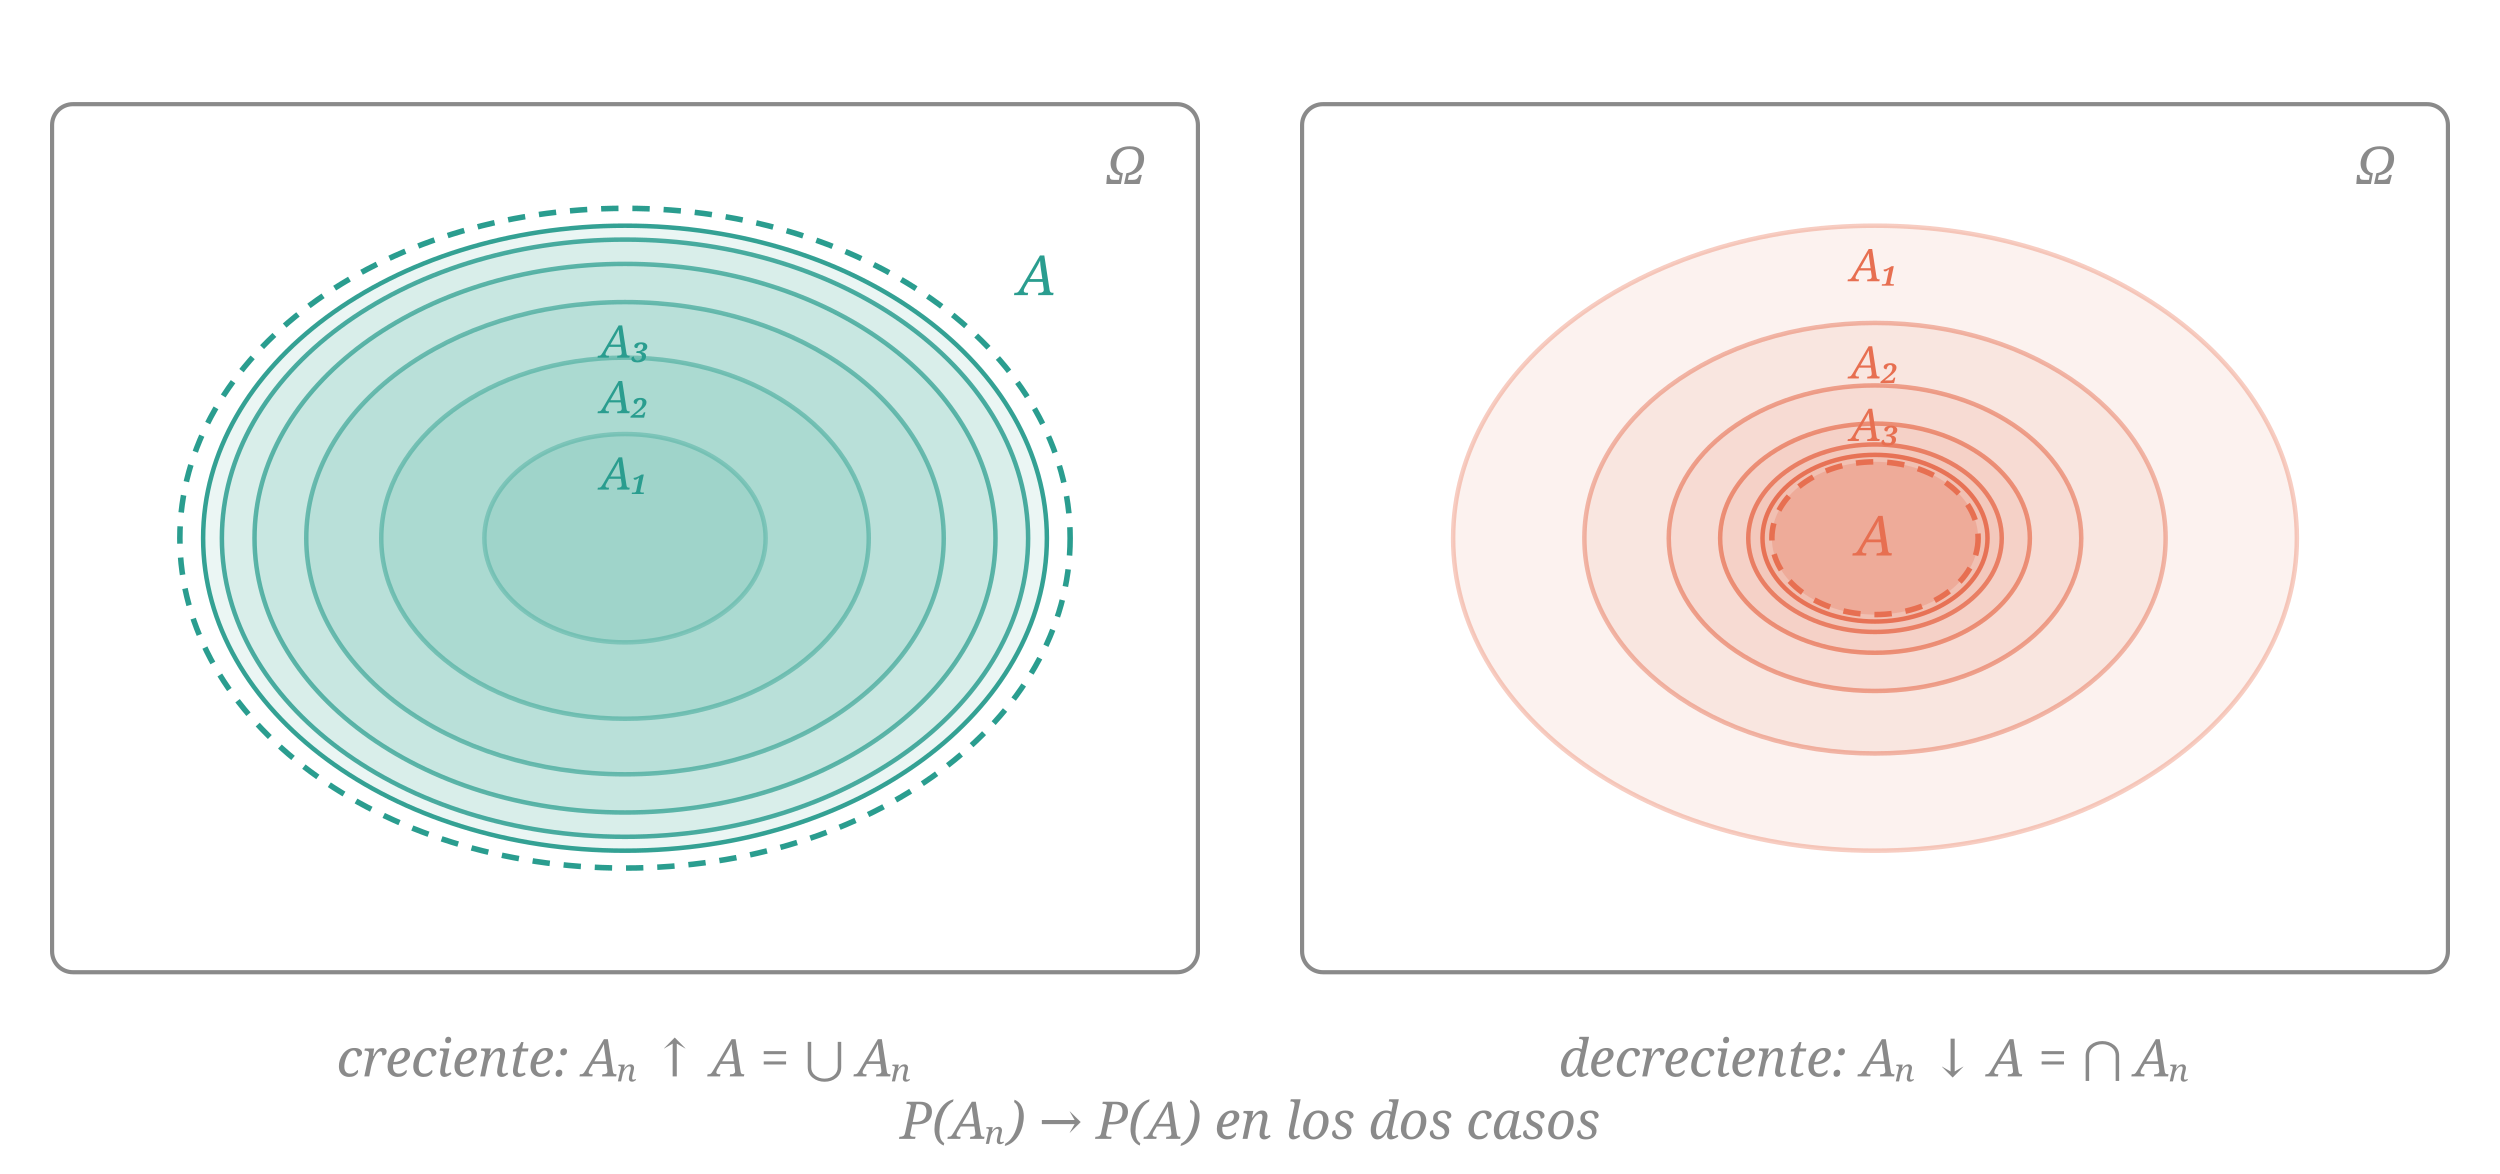
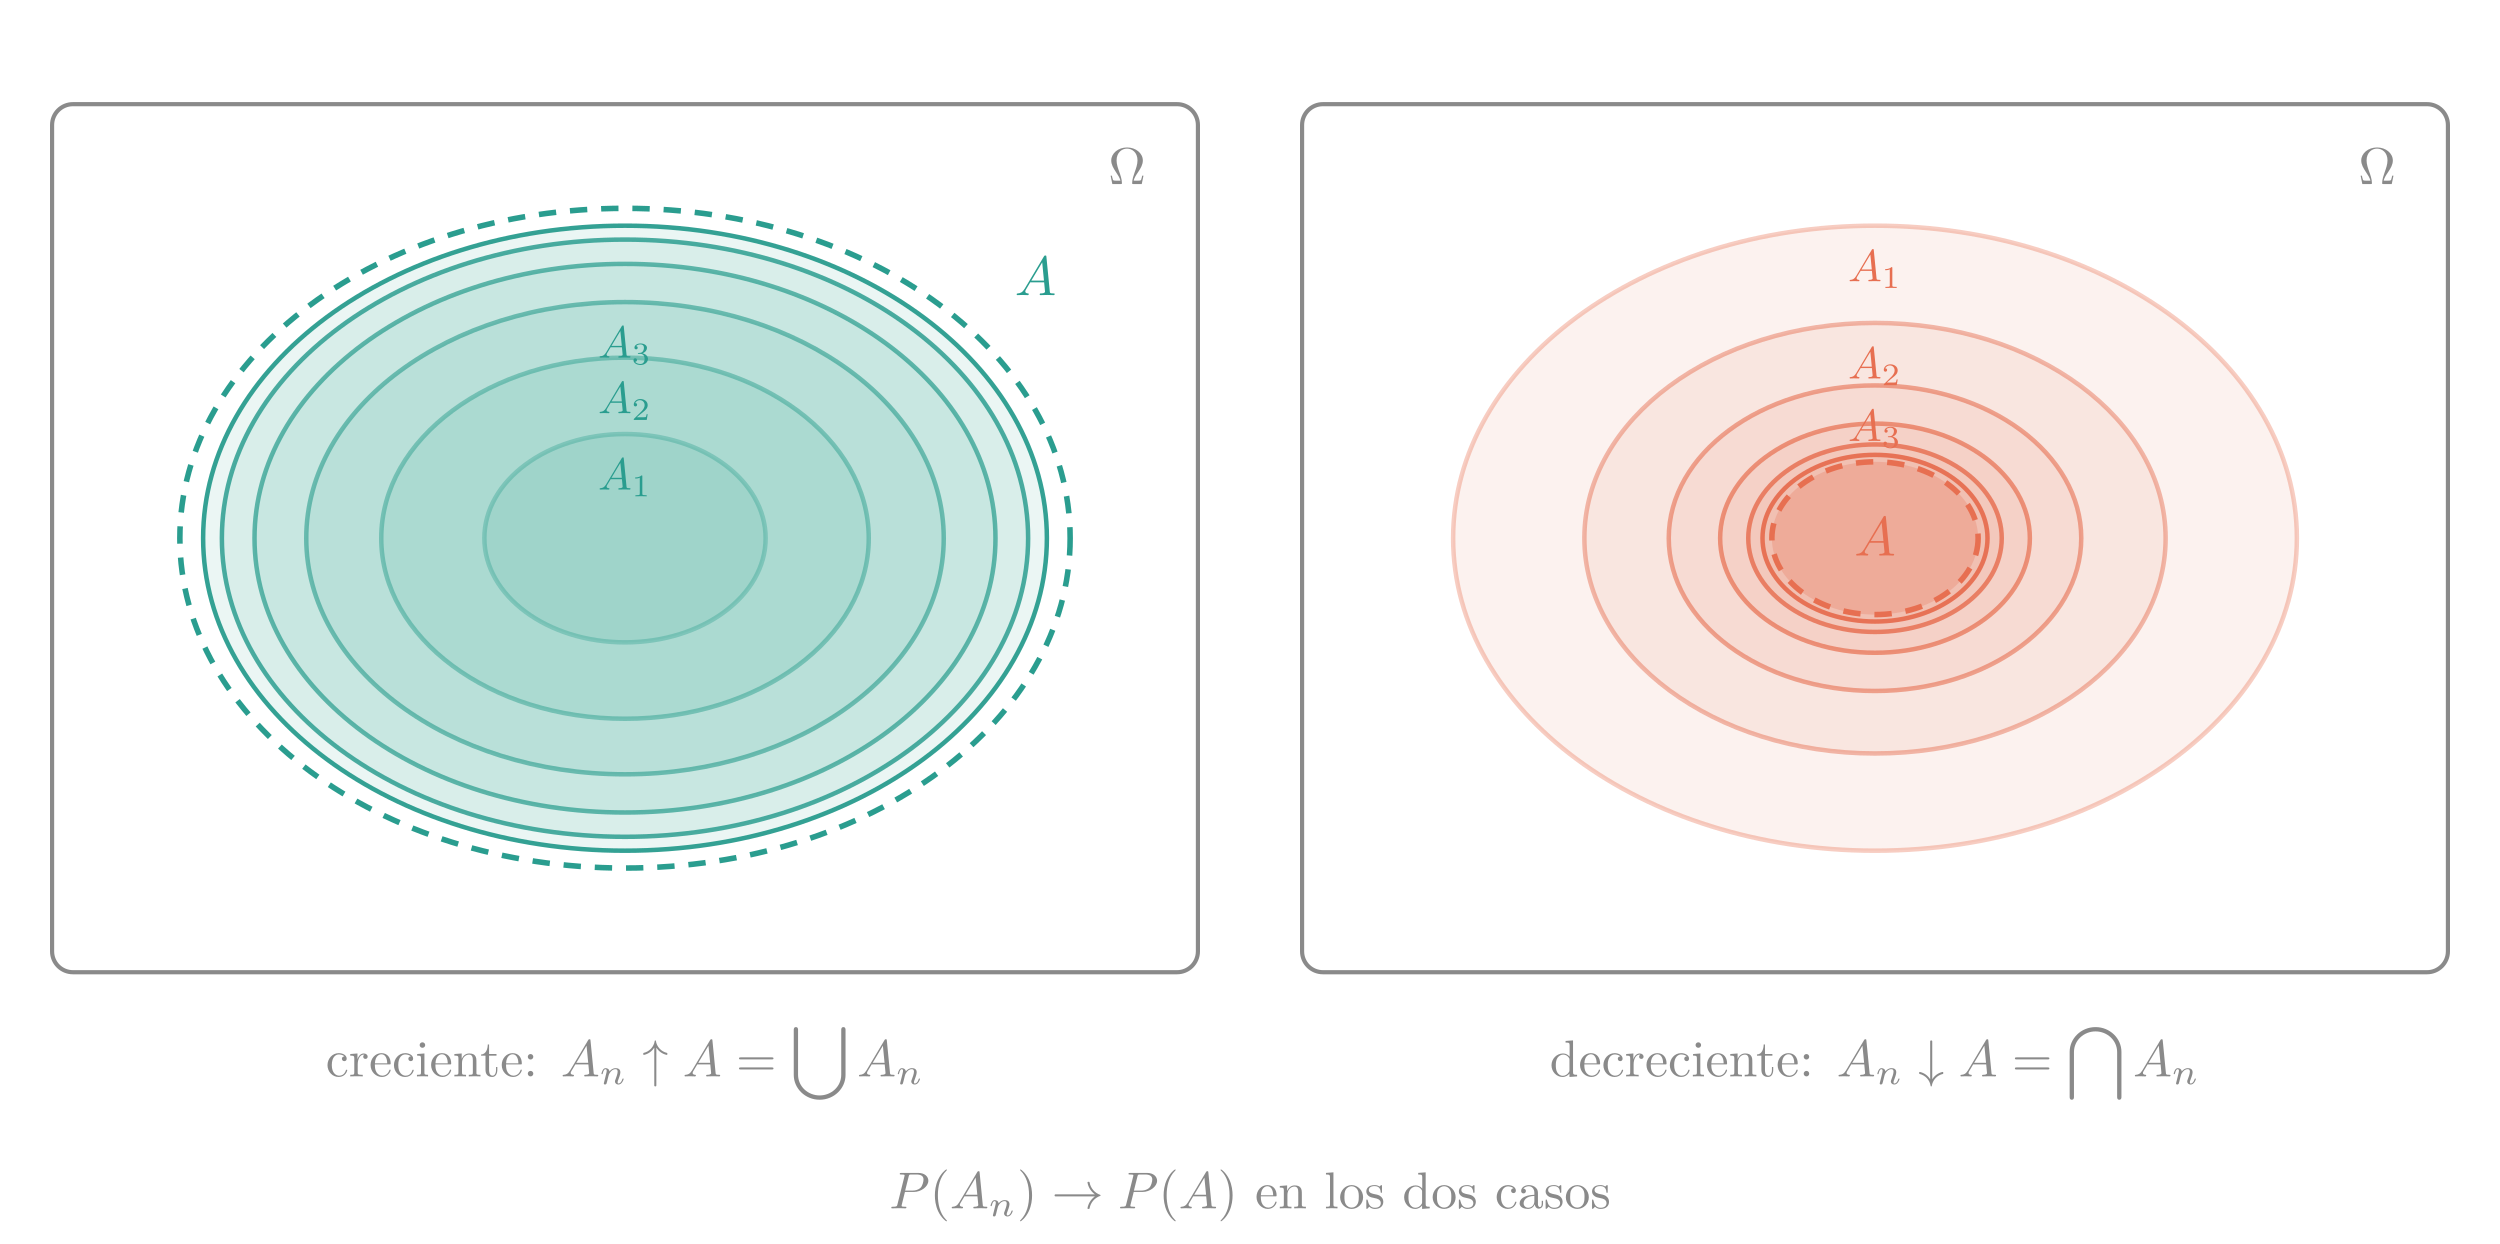
- <svg xmlns="http://www.w3.org/2000/svg" viewBox="0 0 720 338" width="100%" style="max-width:720px;font-family:serif">
+ <svg xmlns="http://www.w3.org/2000/svg" viewBox="0 0 720 358" width="100%" style="max-width:720px;font-family:serif">
  <rect x="15" y="30" width="330" height="250" rx="6" style="fill:none;stroke:#8a8a8a;stroke-width:1.2" />
-   <text x="330.0" y="53.0" text-anchor="end" font-size="15" font-style="italic" style="fill:#8a8a8a">Ω</text>
-   <text x="180.0" y="310.0" text-anchor="middle" font-size="15" font-style="italic" style="fill:#8a8a8a">creciente: Aₙ ↑ A = ⋃ Aₙ</text>
+   <g transform="translate(330.0,53.0) scale(1.500) translate(64.80,65.14)" style="fill:#8a8a8a">
+     <defs>
+       <path id="q0" d="M6.745-1.614H6.496C6.446-1.355 6.406-1.126 6.316-.887C6.267-.727 6.237-.648 5.659-.648H4.862C4.991-1.205 5.3-1.684 5.748-2.341C6.217-3.049 6.625-3.736 6.625-4.523C6.625-5.908 5.28-7.024 3.597-7.024C1.883-7.024 .558-5.888 .558-4.523C.558-3.736 .966-3.049 1.435-2.341C1.873-1.684 2.192-1.205 2.321-.648H1.524C.946-.648 .917-.727 .867-.877C.787-1.106 .737-1.365 .687-1.614H.438L.767 0H2.361C2.58 0 2.61 0 2.61-.209C2.61-.907 2.301-1.783 2.072-2.421C1.863-2.999 1.584-3.786 1.584-4.533C1.584-6.127 2.68-6.804 3.587-6.804C4.543-6.804 5.599-6.087 5.599-4.533C5.599-3.786 5.33-3.029 5.041-2.212C4.892-1.793 4.573-.897 4.573-.209C4.573 0 4.603 0 4.832 0H6.416L6.745-1.614Z" />
+     </defs>
+     <use x="-72" y="-65.137" href="#q0" />
+   </g>
+   <g transform="translate(180.0,310.0) scale(1.500) translate(14.54,61.54)" style="fill:#8a8a8a">
+     <defs>
+       <path id="q1" d="M7.183-3.457C7.183-3.656 6.994-3.656 6.854-3.656H.887C.747-3.656 .558-3.656 .558-3.457S.747-3.258 .897-3.258H6.844C6.994-3.258 7.183-3.258 7.183-3.457ZM7.183-1.524C7.183-1.724 6.994-1.724 6.844-1.724H.897C.747-1.724 .558-1.724 .558-1.524S.747-1.325 .887-1.325H6.854C6.994-1.325 7.183-1.325 7.183-1.524Z" />
+       <path id="q2" d="M4.792-4.224V-4.403C4.792-4.463 4.762-4.503 4.712-4.513C3.597-4.772 2.75-5.689 2.59-6.824C2.58-6.874 2.54-6.914 2.481-6.914S2.381-6.874 2.371-6.824C2.212-5.689 1.365-4.772 .249-4.513C.199-4.503 .169-4.463 .169-4.403V-4.224C.169-4.164 .219-4.115 .299-4.125C1.126-4.304 1.833-4.812 2.281-5.529V1.733C2.281 1.873 2.381 1.933 2.481 1.933S2.68 1.873 2.68 1.733V-5.529C3.128-4.812 3.836-4.304 4.663-4.125C4.742-4.115 4.792-4.164 4.792-4.224Z" />
+       <path id="q3" d="M4.589-.997C4.589-1.088 4.498-1.088 4.477-1.088C4.38-1.088 4.373-1.046 4.345-.969C4.184-.411 3.884-.126 3.605-.126C3.459-.126 3.431-.223 3.431-.37C3.431-.53 3.466-.621 3.592-.934C3.675-1.151 3.961-1.89 3.961-2.28C3.961-2.957 3.424-3.075 3.055-3.075C2.476-3.075 2.085-2.72 1.876-2.441C1.827-2.922 1.416-3.075 1.13-3.075C.83-3.075 .669-2.859 .579-2.699C.425-2.441 .328-2.043 .328-2.008C.328-1.918 .425-1.918 .446-1.918C.544-1.918 .551-1.939 .6-2.127C.704-2.538 .837-2.88 1.109-2.88C1.29-2.88 1.339-2.727 1.339-2.538C1.339-2.406 1.276-2.148 1.227-1.96L1.074-1.332L.851-.439C.823-.349 .781-.174 .781-.153C.781 0 .907 .07 1.018 .07C1.144 .07 1.255-.021 1.29-.084S1.381-.37 1.416-.516L1.569-1.144C1.611-1.297 1.653-1.451 1.688-1.611C1.764-1.897 1.778-1.953 1.981-2.239C2.176-2.518 2.504-2.88 3.027-2.88C3.431-2.88 3.438-2.525 3.438-2.392C3.438-1.974 3.138-1.2 3.027-.907C2.95-.711 2.922-.649 2.922-.53C2.922-.16 3.229 .07 3.585 .07C4.282 .07 4.589-.893 4.589-.997Z" />
+       <path id="q4" d="M7.183-.199C7.183-.309 7.083-.309 6.954-.309C6.336-.309 6.336-.379 6.306-.667L5.699-6.894C5.679-7.093 5.679-7.133 5.509-7.133C5.35-7.133 5.31-7.064 5.25-6.964L1.783-1.146C1.385-.478 .996-.339 .558-.309C.438-.299 .349-.299 .349-.11C.349-.05 .399 0 .478 0C.747 0 1.056-.03 1.335-.03C1.664-.03 2.012 0 2.331 0C2.391 0 2.521 0 2.521-.189C2.521-.299 2.431-.309 2.361-.309C2.132-.329 1.893-.408 1.893-.658C1.893-.777 1.953-.887 2.032-1.026C2.102-1.146 2.112-1.146 2.79-2.301H5.29C5.31-2.092 5.45-.737 5.45-.638C5.45-.339 4.932-.309 4.732-.309C4.593-.309 4.493-.309 4.493-.11C4.493 0 4.633 0 4.633 0C5.041 0 5.469-.03 5.878-.03C6.127-.03 6.755 0 7.004 0C7.064 0 7.183 0 7.183-.199ZM5.26-2.61H2.979L4.941-5.898L5.26-2.61Z" />
+       <path id="q5" d="M10.501 9.196V.548C10.501 .418 10.501 0 10.092 0C9.674 0 9.674 .408 9.674 .548V9.146C9.674 11.427 7.751 13.121 5.529 13.121S1.385 11.417 1.385 9.146V.548C1.385 .418 1.385 0 .976 0C.558 0 .558 .408 .558 .548V9.196C.558 11.756 2.74 13.948 5.529 13.948S10.501 11.756 10.501 9.196Z" />
+       <path id="q6" d="M1.913-3.766C1.913-4.055 1.674-4.294 1.385-4.294S.857-4.055 .857-3.766S1.096-3.238 1.385-3.238S1.913-3.477 1.913-3.766ZM1.913-.528C1.913-.817 1.674-1.056 1.385-1.056S.857-.817 .857-.528S1.096 0 1.385 0S1.913-.239 1.913-.528Z" />
+       <path id="q7" d="M4.134-1.186C4.134-1.285 4.035-1.285 4.005-1.285C3.915-1.285 3.895-1.245 3.875-1.186C3.587-.259 2.939-.139 2.57-.139C2.042-.139 1.166-.568 1.166-2.172C1.166-3.796 1.983-4.214 2.511-4.214C2.6-4.214 3.228-4.204 3.577-3.846C3.168-3.816 3.108-3.517 3.108-3.387C3.108-3.128 3.288-2.929 3.567-2.929C3.826-2.929 4.025-3.098 4.025-3.397C4.025-4.075 3.268-4.463 2.501-4.463C1.255-4.463 .339-3.387 .339-2.152C.339-.877 1.325 .11 2.481 .11C3.816 .11 4.134-1.086 4.134-1.186Z" />
+       <path id="q8" d="M4.134-1.186C4.134-1.285 4.055-1.305 4.005-1.305C3.915-1.305 3.895-1.245 3.875-1.166C3.527-.139 2.63-.139 2.531-.139C2.032-.139 1.634-.438 1.405-.807C1.106-1.285 1.106-1.943 1.106-2.301H3.885C4.105-2.301 4.134-2.301 4.134-2.511C4.134-3.497 3.597-4.463 2.351-4.463C1.196-4.463 .279-3.437 .279-2.192C.279-.857 1.325 .11 2.471 .11C3.686 .11 4.134-.996 4.134-1.186ZM3.477-2.511H1.116C1.176-3.995 2.012-4.244 2.351-4.244C3.377-4.244 3.477-2.899 3.477-2.511Z" />
+       <path id="q9" d="M2.461 0V-.309C1.803-.309 1.763-.359 1.763-.747V-4.403L.369-4.294V-3.985C1.016-3.985 1.106-3.925 1.106-3.437V-.757C1.106-.309 .996-.309 .329-.309V0L1.425-.03C1.773-.03 2.122-.01 2.461 0ZM1.913-6.017C1.913-6.286 1.684-6.545 1.385-6.545C1.046-6.545 .847-6.267 .847-6.017C.847-5.748 1.076-5.489 1.375-5.489C1.714-5.489 1.913-5.768 1.913-6.017Z" />
+       <path id="q10" d="M5.33 0V-.309C4.812-.309 4.563-.309 4.553-.608V-2.511C4.553-3.367 4.553-3.676 4.244-4.035C4.105-4.204 3.776-4.403 3.198-4.403C2.471-4.403 2.002-3.975 1.724-3.357V-4.403L.319-4.294V-3.985C1.016-3.985 1.096-3.915 1.096-3.427V-.757C1.096-.309 .986-.309 .319-.309V0L1.445-.03L2.56 0V-.309C1.893-.309 1.783-.309 1.783-.757V-2.59C1.783-3.626 2.491-4.184 3.128-4.184C3.756-4.184 3.866-3.646 3.866-3.078V-.757C3.866-.309 3.756-.309 3.088-.309V0L4.214-.03L5.33 0Z" />
+       <path id="q11" d="M3.626-3.796C3.626-4.115 3.318-4.403 2.889-4.403C2.162-4.403 1.803-3.736 1.664-3.308V-4.403L.279-4.294V-3.985C.976-3.985 1.056-3.915 1.056-3.427V-.757C1.056-.309 .946-.309 .279-.309V0L1.415-.03C1.813-.03 2.281-.03 2.68 0V-.309H2.471C1.733-.309 1.714-.418 1.714-.777V-2.311C1.714-3.298 2.132-4.184 2.889-4.184C2.959-4.184 2.979-4.184 2.999-4.174C2.969-4.164 2.77-4.045 2.77-3.786C2.77-3.507 2.979-3.357 3.198-3.357C3.377-3.357 3.626-3.477 3.626-3.796Z" />
+       <path id="q12" d="M3.308-1.235V-1.803H3.059V-1.255C3.059-.518 2.76-.139 2.391-.139C1.724-.139 1.724-1.046 1.724-1.215V-3.985H3.148V-4.294H1.724V-6.127H1.474C1.465-5.31 1.166-4.244 .189-4.204V-3.985H1.036V-1.235C1.036-.01 1.963 .11 2.321 .11C3.029 .11 3.308-.598 3.308-1.235Z" />
+     </defs>
+     <use x="-72" y="-61.539" href="#q7" />
+     <use x="-67.572" y="-61.539" href="#q11" />
+     <use x="-63.67" y="-61.539" href="#q8" />
+     <use x="-59.242" y="-61.539" href="#q7" />
+     <use x="-54.814" y="-61.539" href="#q9" />
+     <use x="-52.047" y="-61.539" href="#q8" />
+     <use x="-47.619" y="-61.539" href="#q10" />
+     <use x="-42.361" y="-61.539" href="#q12" />
+     <use x="-38.487" y="-61.539" href="#q8" />
+     <use x="-34.059" y="-61.539" href="#q6" />
+     <use x="-26.863" y="-61.539" href="#q4" />
+     <use x="-19.391" y="-60.045" href="#q3" />
+     <use x="-11.201" y="-61.539" href="#q2" />
+     <use x="-3.452" y="-61.539" href="#q4" />
+     <use x="6.787" y="-61.539" href="#q1" />
+     <use x="17.303" y="-71.004" href="#q5" />
+     <use x="30.033" y="-61.539" href="#q4" />
+     <use x="37.505" y="-60.045" href="#q3" />
+   </g>
  <ellipse cx="180" cy="155" rx="40.5" ry="30.0" style="fill:#2a9d8f;fill-opacity:0.09;stroke:#2a9d8f;stroke-opacity:0.35;stroke-width:1.3" />
  <ellipse cx="180" cy="155" rx="70.2" ry="52.0" style="fill:#2a9d8f;fill-opacity:0.09;stroke:#2a9d8f;stroke-opacity:0.47;stroke-width:1.3" />
  <ellipse cx="180" cy="155" rx="91.8" ry="68.0" style="fill:#2a9d8f;fill-opacity:0.09;stroke:#2a9d8f;stroke-opacity:0.59;stroke-width:1.3" />
  <ellipse cx="180" cy="155" rx="106.7" ry="79.0" style="fill:#2a9d8f;fill-opacity:0.09;stroke:#2a9d8f;stroke-opacity:0.71;stroke-width:1.3" />
  <ellipse cx="180" cy="155" rx="116.1" ry="86.0" style="fill:#2a9d8f;fill-opacity:0.09;stroke:#2a9d8f;stroke-opacity:0.83;stroke-width:1.3" />
  <ellipse cx="180" cy="155" rx="121.5" ry="90.0" style="fill:#2a9d8f;fill-opacity:0.09;stroke:#2a9d8f;stroke-opacity:0.95;stroke-width:1.3" />
  <ellipse cx="180" cy="155" rx="128.2" ry="95" style="fill:none;stroke:#2a9d8f;stroke-width:1.6;stroke-dasharray:5 4" />
-   <text x="180.0" y="141.0" text-anchor="middle" font-size="13" font-style="italic" style="fill:#2a9d8f">A₁</text>
-   <text x="180.0" y="119.0" text-anchor="middle" font-size="13" font-style="italic" style="fill:#2a9d8f">A₂</text>
-   <text x="180.0" y="103.0" text-anchor="middle" font-size="13" font-style="italic" style="fill:#2a9d8f">A₃</text>
-   <text x="304.2" y="85.0" text-anchor="end" font-size="16" font-style="italic" style="fill:#2a9d8f">A</text>
+   <g transform="translate(180.0,141.0) scale(1.300) translate(66.03,65.19)" style="fill:#2a9d8f">
+     <defs>
+       <path id="q13" d="M3.299 0V-.251H3.034C2.336-.251 2.336-.342 2.336-.572V-4.435C2.336-4.624 2.322-4.631 2.127-4.631C1.681-4.191 1.046-4.184 .76-4.184V-3.933C.928-3.933 1.388-3.933 1.771-4.129V-.572C1.771-.342 1.771-.251 1.074-.251H.809V0L2.05-.028L3.299 0Z" />
+     </defs>
+     <use x="-72" y="-65.192" href="#q4" />
+     <use x="-64.528" y="-63.698" href="#q13" />
+   </g>
+   <g transform="translate(180.0,119.0) scale(1.300) translate(66.03,65.19)" style="fill:#2a9d8f">
+     <defs>
+       <path id="q14" d="M3.522-1.269H3.285C3.264-1.116 3.194-.704 3.103-.635C3.048-.593 2.511-.593 2.413-.593H1.13C1.862-1.241 2.106-1.437 2.525-1.764C3.041-2.176 3.522-2.608 3.522-3.271C3.522-4.115 2.783-4.631 1.89-4.631C1.025-4.631 .439-4.024 .439-3.382C.439-3.027 .739-2.992 .809-2.992C.976-2.992 1.179-3.11 1.179-3.361C1.179-3.487 1.13-3.731 .767-3.731C.983-4.226 1.458-4.38 1.785-4.38C2.483-4.38 2.845-3.836 2.845-3.271C2.845-2.664 2.413-2.183 2.19-1.932L.509-.272C.439-.209 .439-.195 .439 0H3.313L3.522-1.269Z" />
+     </defs>
+     <use x="-72" y="-65.192" href="#q4" />
+     <use x="-64.528" y="-63.698" href="#q14" />
+   </g>
+   <g transform="translate(180.0,103.0) scale(1.300) translate(66.03,65.19)" style="fill:#2a9d8f">
+     <defs>
+       <path id="q15" d="M3.585-1.206C3.585-1.75 3.138-2.294 2.371-2.455C3.103-2.72 3.368-3.243 3.368-3.668C3.368-4.219 2.734-4.631 1.96-4.631S.593-4.254 .593-3.696C.593-3.459 .746-3.327 .955-3.327C1.172-3.327 1.311-3.487 1.311-3.682C1.311-3.884 1.172-4.031 .955-4.045C1.2-4.352 1.681-4.428 1.939-4.428C2.253-4.428 2.692-4.275 2.692-3.668C2.692-3.375 2.594-3.055 2.413-2.838C2.183-2.573 1.988-2.559 1.639-2.538C1.465-2.525 1.451-2.525 1.416-2.518C1.416-2.518 1.346-2.504 1.346-2.427C1.346-2.329 1.409-2.329 1.527-2.329H1.904C2.448-2.329 2.838-1.953 2.838-1.206C2.838-.342 2.336-.084 1.932-.084C1.653-.084 1.039-.16 .746-.572C1.074-.586 1.151-.816 1.151-.962C1.151-1.186 .983-1.346 .767-1.346C.572-1.346 .377-1.227 .377-.941C.377-.286 1.102 .139 1.946 .139C2.915 .139 3.585-.509 3.585-1.206Z" />
+     </defs>
+     <use x="-72" y="-65.192" href="#q4" />
+     <use x="-64.528" y="-63.698" href="#q15" />
+   </g>
+   <g transform="translate(304.2,85.0) scale(1.600) translate(64.53,65.19)" style="fill:#2a9d8f">
+     <use x="-72" y="-65.192" href="#q4" />
+   </g>
  <rect x="375" y="30" width="330" height="250" rx="6" style="fill:none;stroke:#8a8a8a;stroke-width:1.2" />
-   <text x="690.0" y="53.0" text-anchor="end" font-size="15" font-style="italic" style="fill:#8a8a8a">Ω</text>
-   <text x="540.0" y="310.0" text-anchor="middle" font-size="15" font-style="italic" style="fill:#8a8a8a">decreciente: Aₙ ↓ A = ⋂ Aₙ</text>
+   <g transform="translate(690.0,53.0) scale(1.500) translate(64.80,65.14)" style="fill:#8a8a8a">
+     <use x="-72" y="-65.137" href="#q0" />
+   </g>
+   <g transform="translate(540.0,310.0) scale(1.500) translate(9.55,61.54)" style="fill:#8a8a8a">
+     <defs>
+       <path id="q16" d="M4.792-.578V-.757C4.792-.817 4.742-.867 4.663-.857C3.836-.677 3.128-.169 2.68 .548V-6.715C2.68-6.854 2.58-6.914 2.481-6.914S2.281-6.854 2.281-6.715V.548C1.833-.169 1.126-.677 .299-.857C.219-.867 .169-.817 .169-.757V-.578C.169-.518 .199-.478 .249-.468C1.365-.209 2.212 .707 2.371 1.843C2.381 1.893 2.421 1.933 2.481 1.933S2.58 1.893 2.59 1.843C2.75 .707 3.597-.209 4.712-.468C4.762-.478 4.792-.518 4.792-.578Z" />
+       <path id="q17" d="M10.501 13.4V4.752C10.501 2.192 8.319 0 5.529 0S.558 2.192 .558 4.752V13.4C.558 13.529 .558 13.948 .966 13.948C1.385 13.948 1.385 13.539 1.385 13.4V4.802C1.385 2.521 3.308 .827 5.529 .827S9.674 2.531 9.674 4.802V13.4C9.674 13.529 9.674 13.948 10.082 13.948C10.501 13.948 10.501 13.539 10.501 13.4Z" />
+       <path id="q18" d="M5.25 0V-.309C4.553-.309 4.473-.379 4.473-.867V-6.914L3.039-6.804V-6.496C3.736-6.496 3.816-6.426 3.816-5.938V-3.786C3.527-4.144 3.098-4.403 2.56-4.403C1.385-4.403 .339-3.427 .339-2.142C.339-.877 1.315 .11 2.451 .11C3.088 .11 3.537-.229 3.786-.548V.11L5.25 0ZM3.786-1.176C3.786-.996 3.786-.976 3.676-.807C3.377-.329 2.929-.11 2.501-.11C2.052-.11 1.694-.369 1.455-.747C1.196-1.156 1.166-1.724 1.166-2.132C1.166-2.501 1.186-3.098 1.474-3.547C1.684-3.856 2.062-4.184 2.6-4.184C2.949-4.184 3.367-4.035 3.676-3.587C3.786-3.417 3.786-3.397 3.786-3.218V-1.176Z" />
+     </defs>
+     <use x="-72" y="-61.539" href="#q18" />
+     <use x="-66.465" y="-61.539" href="#q8" />
+     <use x="-62.037" y="-61.539" href="#q7" />
+     <use x="-57.609" y="-61.539" href="#q11" />
+     <use x="-53.707" y="-61.539" href="#q8" />
+     <use x="-49.28" y="-61.539" href="#q7" />
+     <use x="-44.852" y="-61.539" href="#q9" />
+     <use x="-42.084" y="-61.539" href="#q8" />
+     <use x="-37.656" y="-61.539" href="#q10" />
+     <use x="-32.398" y="-61.539" href="#q12" />
+     <use x="-28.524" y="-61.539" href="#q8" />
+     <use x="-24.096" y="-61.539" href="#q6" />
+     <use x="-16.901" y="-61.539" href="#q4" />
+     <use x="-9.429" y="-60.045" href="#q3" />
+     <use x="-1.238" y="-61.539" href="#q16" />
+     <use x="6.51" y="-61.539" href="#q4" />
+     <use x="16.75" y="-61.539" href="#q1" />
+     <use x="27.266" y="-71.004" href="#q17" />
+     <use x="39.996" y="-61.539" href="#q4" />
+     <use x="47.468" y="-60.045" href="#q3" />
+   </g>
  <ellipse cx="540" cy="155" rx="121.5" ry="90.0" style="fill:#e76f51;fill-opacity:0.09;stroke:#e76f51;stroke-opacity:0.35;stroke-width:1.3" />
  <ellipse cx="540" cy="155" rx="83.7" ry="62.0" style="fill:#e76f51;fill-opacity:0.09;stroke:#e76f51;stroke-opacity:0.47;stroke-width:1.3" />
  <ellipse cx="540" cy="155" rx="59.4" ry="44.0" style="fill:#e76f51;fill-opacity:0.09;stroke:#e76f51;stroke-opacity:0.59;stroke-width:1.3" />
  <ellipse cx="540" cy="155" rx="44.6" ry="33.0" style="fill:#e76f51;fill-opacity:0.09;stroke:#e76f51;stroke-opacity:0.71;stroke-width:1.3" />
  <ellipse cx="540" cy="155" rx="36.5" ry="27.0" style="fill:#e76f51;fill-opacity:0.09;stroke:#e76f51;stroke-opacity:0.83;stroke-width:1.3" />
  <ellipse cx="540" cy="155" rx="32.4" ry="24.0" style="fill:#e76f51;fill-opacity:0.09;stroke:#e76f51;stroke-opacity:0.95;stroke-width:1.3" />
  <ellipse cx="540" cy="155" rx="29.7" ry="22" style="fill:#e76f51;fill-opacity:0.25;stroke:#e76f51;stroke-width:1.6;stroke-dasharray:5 4" />
-   <text x="540.0" y="81.0" text-anchor="middle" font-size="13" font-style="italic" style="fill:#e76f51">A₁</text>
-   <text x="540.0" y="109.0" text-anchor="middle" font-size="13" font-style="italic" style="fill:#e76f51">A₂</text>
-   <text x="540.0" y="127.0" text-anchor="middle" font-size="13" font-style="italic" style="fill:#e76f51">A₃</text>
-   <text x="540.0" y="160.0" text-anchor="middle" font-size="16" font-style="italic" style="fill:#e76f51">A</text>
-   <text x="360.0" y="328.0" text-anchor="middle" font-size="15" font-style="italic" style="fill:#8a8a8a">P(Aₙ) → P(A) en los dos casos</text>
+   <g transform="translate(540.0,81.0) scale(1.300) translate(66.03,65.19)" style="fill:#e76f51">
+     <use x="-72" y="-65.192" href="#q4" />
+     <use x="-64.528" y="-63.698" href="#q13" />
+   </g>
+   <g transform="translate(540.0,109.0) scale(1.300) translate(66.03,65.19)" style="fill:#e76f51">
+     <use x="-72" y="-65.192" href="#q4" />
+     <use x="-64.528" y="-63.698" href="#q14" />
+   </g>
+   <g transform="translate(540.0,127.0) scale(1.300) translate(66.03,65.19)" style="fill:#e76f51">
+     <use x="-72" y="-65.192" href="#q4" />
+     <use x="-64.528" y="-63.698" href="#q15" />
+   </g>
+   <g transform="translate(540.0,160.0) scale(1.600) translate(68.26,65.19)" style="fill:#e76f51">
+     <use x="-72" y="-65.192" href="#q4" />
+   </g>
+   <g transform="translate(360.0,348.0) scale(1.500) translate(2.73,64.53)" style="fill:#8a8a8a">
+     <defs>
+       <path id="q19" d="M4.812-.887V-1.445H4.563V-.887C4.563-.309 4.314-.249 4.204-.249C3.875-.249 3.836-.697 3.836-.747V-2.74C3.836-3.158 3.836-3.547 3.477-3.915C3.088-4.304 2.59-4.463 2.112-4.463C1.295-4.463 .608-3.995 .608-3.337C.608-3.039 .807-2.869 1.066-2.869C1.345-2.869 1.524-3.068 1.524-3.328C1.524-3.447 1.474-3.776 1.016-3.786C1.285-4.134 1.773-4.244 2.092-4.244C2.58-4.244 3.148-3.856 3.148-2.969V-2.6C2.64-2.57 1.943-2.54 1.315-2.242C.568-1.903 .319-1.385 .319-.946C.319-.139 1.285 .11 1.913 .11C2.57 .11 3.029-.289 3.218-.757C3.258-.359 3.527 .06 3.995 .06C4.204 .06 4.812-.08 4.812-.887ZM3.148-1.395C3.148-.448 2.431-.11 1.983-.11C1.494-.11 1.086-.458 1.086-.956C1.086-1.504 1.504-2.331 3.148-2.391V-1.395Z" />
+       <path id="q20" d="M2.54 0V-.309C1.873-.309 1.763-.309 1.763-.757V-6.914L.329-6.804V-6.496C1.026-6.496 1.106-6.426 1.106-5.938V-.757C1.106-.309 .996-.309 .329-.309V0L1.435-.03L2.54 0Z" />
+       <path id="q21" d="M4.692-2.132C4.692-3.407 3.696-4.463 2.491-4.463C1.245-4.463 .279-3.377 .279-2.132C.279-.847 1.315 .11 2.481 .11C3.686 .11 4.692-.867 4.692-2.132ZM3.866-2.212C3.866-1.853 3.866-1.315 3.646-.877C3.427-.428 2.989-.139 2.491-.139C2.062-.139 1.624-.349 1.355-.807C1.106-1.245 1.106-1.853 1.106-2.212C1.106-2.6 1.106-3.138 1.345-3.577C1.614-4.035 2.082-4.244 2.481-4.244C2.919-4.244 3.347-4.025 3.606-3.597S3.866-2.59 3.866-2.212Z" />
+       <path id="q22" d="M3.587-1.275C3.587-1.803 3.288-2.102 3.168-2.222C2.839-2.54 2.451-2.62 2.032-2.7C1.474-2.809 .807-2.939 .807-3.517C.807-3.866 1.066-4.274 1.923-4.274C3.019-4.274 3.068-3.377 3.088-3.068C3.098-2.979 3.208-2.979 3.208-2.979C3.337-2.979 3.337-3.029 3.337-3.218V-4.224C3.337-4.394 3.337-4.463 3.228-4.463C3.178-4.463 3.158-4.463 3.029-4.344C2.999-4.304 2.899-4.214 2.859-4.184C2.481-4.463 2.072-4.463 1.923-4.463C.707-4.463 .329-3.796 .329-3.238C.329-2.889 .488-2.61 .757-2.391C1.076-2.132 1.355-2.072 2.072-1.933C2.291-1.893 3.108-1.733 3.108-1.016C3.108-.508 2.76-.11 1.983-.11C1.146-.11 .787-.677 .598-1.524C.568-1.654 .558-1.694 .458-1.694C.329-1.694 .329-1.624 .329-1.445V-.13C.329 .04 .329 .11 .438 .11C.488 .11 .498 .1 .687-.09C.707-.11 .707-.13 .887-.319C1.325 .1 1.773 .11 1.983 .11C3.128 .11 3.587-.558 3.587-1.275Z" />
+       <path id="q23" d="M9.395-2.491C9.395-2.54 9.355-2.58 9.315-2.59C8.249-2.969 7.462-3.885 7.273-5.001C7.263-5.051 7.213-5.091 7.163-5.091H6.984C6.924-5.091 6.874-5.041 6.874-4.961C7.034-4.045 7.552-3.228 8.299-2.69H.757C.618-2.69 .548-2.59 .548-2.491S.618-2.291 .757-2.291H8.299C7.552-1.753 7.034-.936 6.874-.02C6.874 .06 6.924 .11 6.984 .11H7.163C7.213 .11 7.263 .07 7.273 .02C7.462-1.096 8.249-2.012 9.315-2.391C9.355-2.401 9.395-2.441 9.395-2.491Z" />
+       <path id="q24" d="M3.298 2.391C3.298 2.361 3.298 2.341 3.128 2.172C1.883 .917 1.564-.966 1.564-2.491C1.564-4.224 1.943-5.958 3.168-7.203C3.298-7.323 3.298-7.342 3.298-7.372C3.298-7.442 3.258-7.472 3.198-7.472C3.098-7.472 2.202-6.795 1.614-5.529C1.106-4.433 .986-3.328 .986-2.491C.986-1.714 1.096-.508 1.644 .618C2.242 1.843 3.098 2.491 3.198 2.491C3.258 2.491 3.298 2.461 3.298 2.391Z" />
+       <path id="q25" d="M2.879-2.491C2.879-3.268 2.77-4.473 2.222-5.599C1.624-6.824 .767-7.472 .667-7.472C.608-7.472 .568-7.432 .568-7.372C.568-7.342 .568-7.323 .757-7.143C1.733-6.157 2.301-4.573 2.301-2.491C2.301-.787 1.933 .966 .697 2.222C.568 2.341 .568 2.361 .568 2.391C.568 2.451 .608 2.491 .667 2.491C.767 2.491 1.664 1.813 2.252 .548C2.76-.548 2.879-1.654 2.879-2.491Z" />
+       <path id="q26" d="M7.512-5.3C7.512-6.067 6.854-6.804 5.549-6.804H2.321C2.132-6.804 2.022-6.804 2.022-6.615C2.022-6.496 2.112-6.496 2.311-6.496C2.441-6.496 2.62-6.486 2.74-6.476C2.899-6.456 2.959-6.426 2.959-6.316C2.959-6.276 2.949-6.247 2.919-6.127L1.584-.777C1.484-.389 1.465-.309 .677-.309C.508-.309 .399-.309 .399-.12C.399 0 .518 0 .548 0L1.813-.03L2.451-.02C2.67-.02 2.889 0 3.098 0C3.168 0 3.298 0 3.298-.199C3.298-.309 3.208-.309 3.019-.309C2.65-.309 2.371-.309 2.371-.488C2.371-.548 2.391-.598 2.401-.658L3.019-3.148H4.712C6.127-3.148 7.512-4.184 7.512-5.3ZM6.585-5.539C6.585-5.151 6.386-4.294 5.998-3.935C5.499-3.487 4.902-3.407 4.463-3.407H3.059L3.736-6.117C3.826-6.466 3.846-6.496 4.274-6.496H5.23C6.057-6.496 6.585-6.227 6.585-5.539Z" />
+     </defs>
+     <use x="-72" y="-64.528" href="#q26" />
+     <use x="-64.22" y="-64.528" href="#q24" />
+     <use x="-60.346" y="-64.528" href="#q4" />
+     <use x="-52.874" y="-63.034" href="#q3" />
+     <use x="-47.451" y="-64.528" href="#q25" />
+     <use x="-40.809" y="-64.528" href="#q23" />
+     <use x="-28.079" y="-64.528" href="#q26" />
+     <use x="-20.299" y="-64.528" href="#q24" />
+     <use x="-16.425" y="-64.528" href="#q4" />
+     <use x="-8.953" y="-64.528" href="#q25" />
+     <use x="-1.757" y="-64.528" href="#q8" />
+     <use x="2.671" y="-64.528" href="#q10" />
+     <use x="11.526" y="-64.528" href="#q20" />
+     <use x="14.294" y="-64.528" href="#q21" />
+     <use x="19.275" y="-64.528" href="#q22" />
+     <use x="26.526" y="-64.528" href="#q18" />
+     <use x="32.06" y="-64.528" href="#q21" />
+     <use x="37.042" y="-64.528" href="#q22" />
+     <use x="44.292" y="-64.528" href="#q7" />
+     <use x="48.72" y="-64.528" href="#q19" />
+     <use x="53.702" y="-64.528" href="#q22" />
+     <use x="57.631" y="-64.528" href="#q21" />
+     <use x="62.613" y="-64.528" href="#q22" />
+   </g>
</svg>
